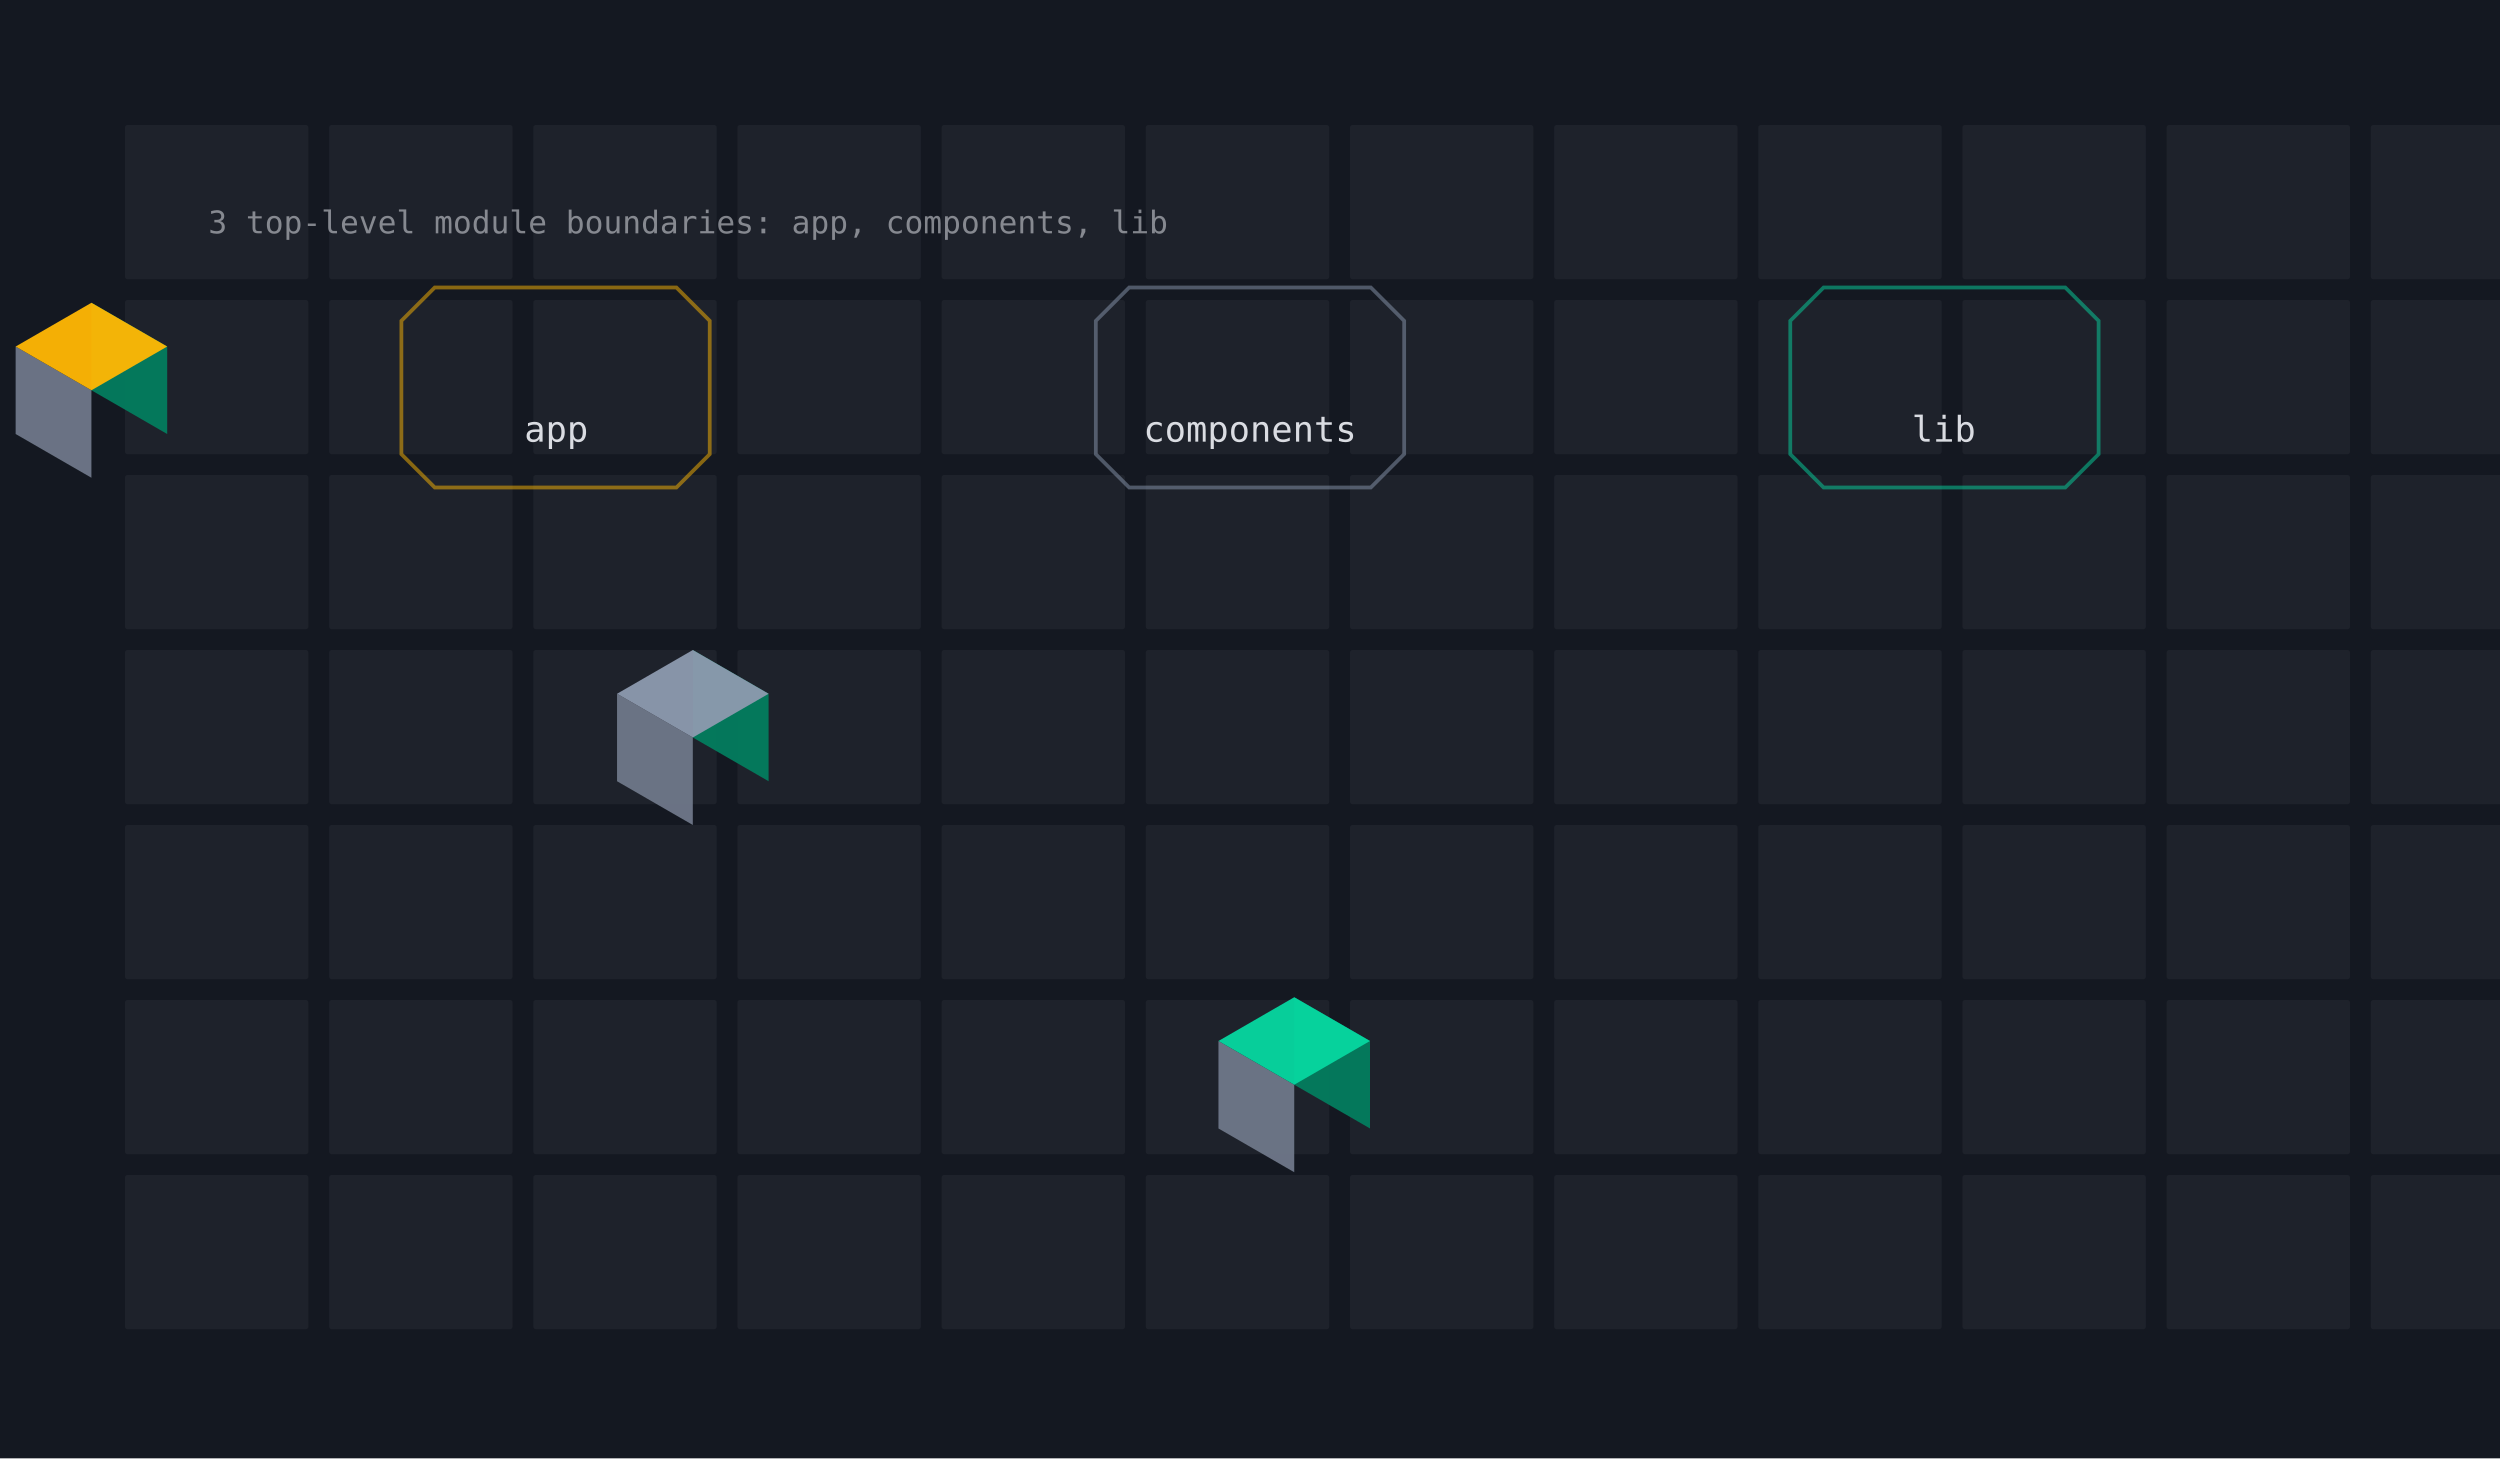
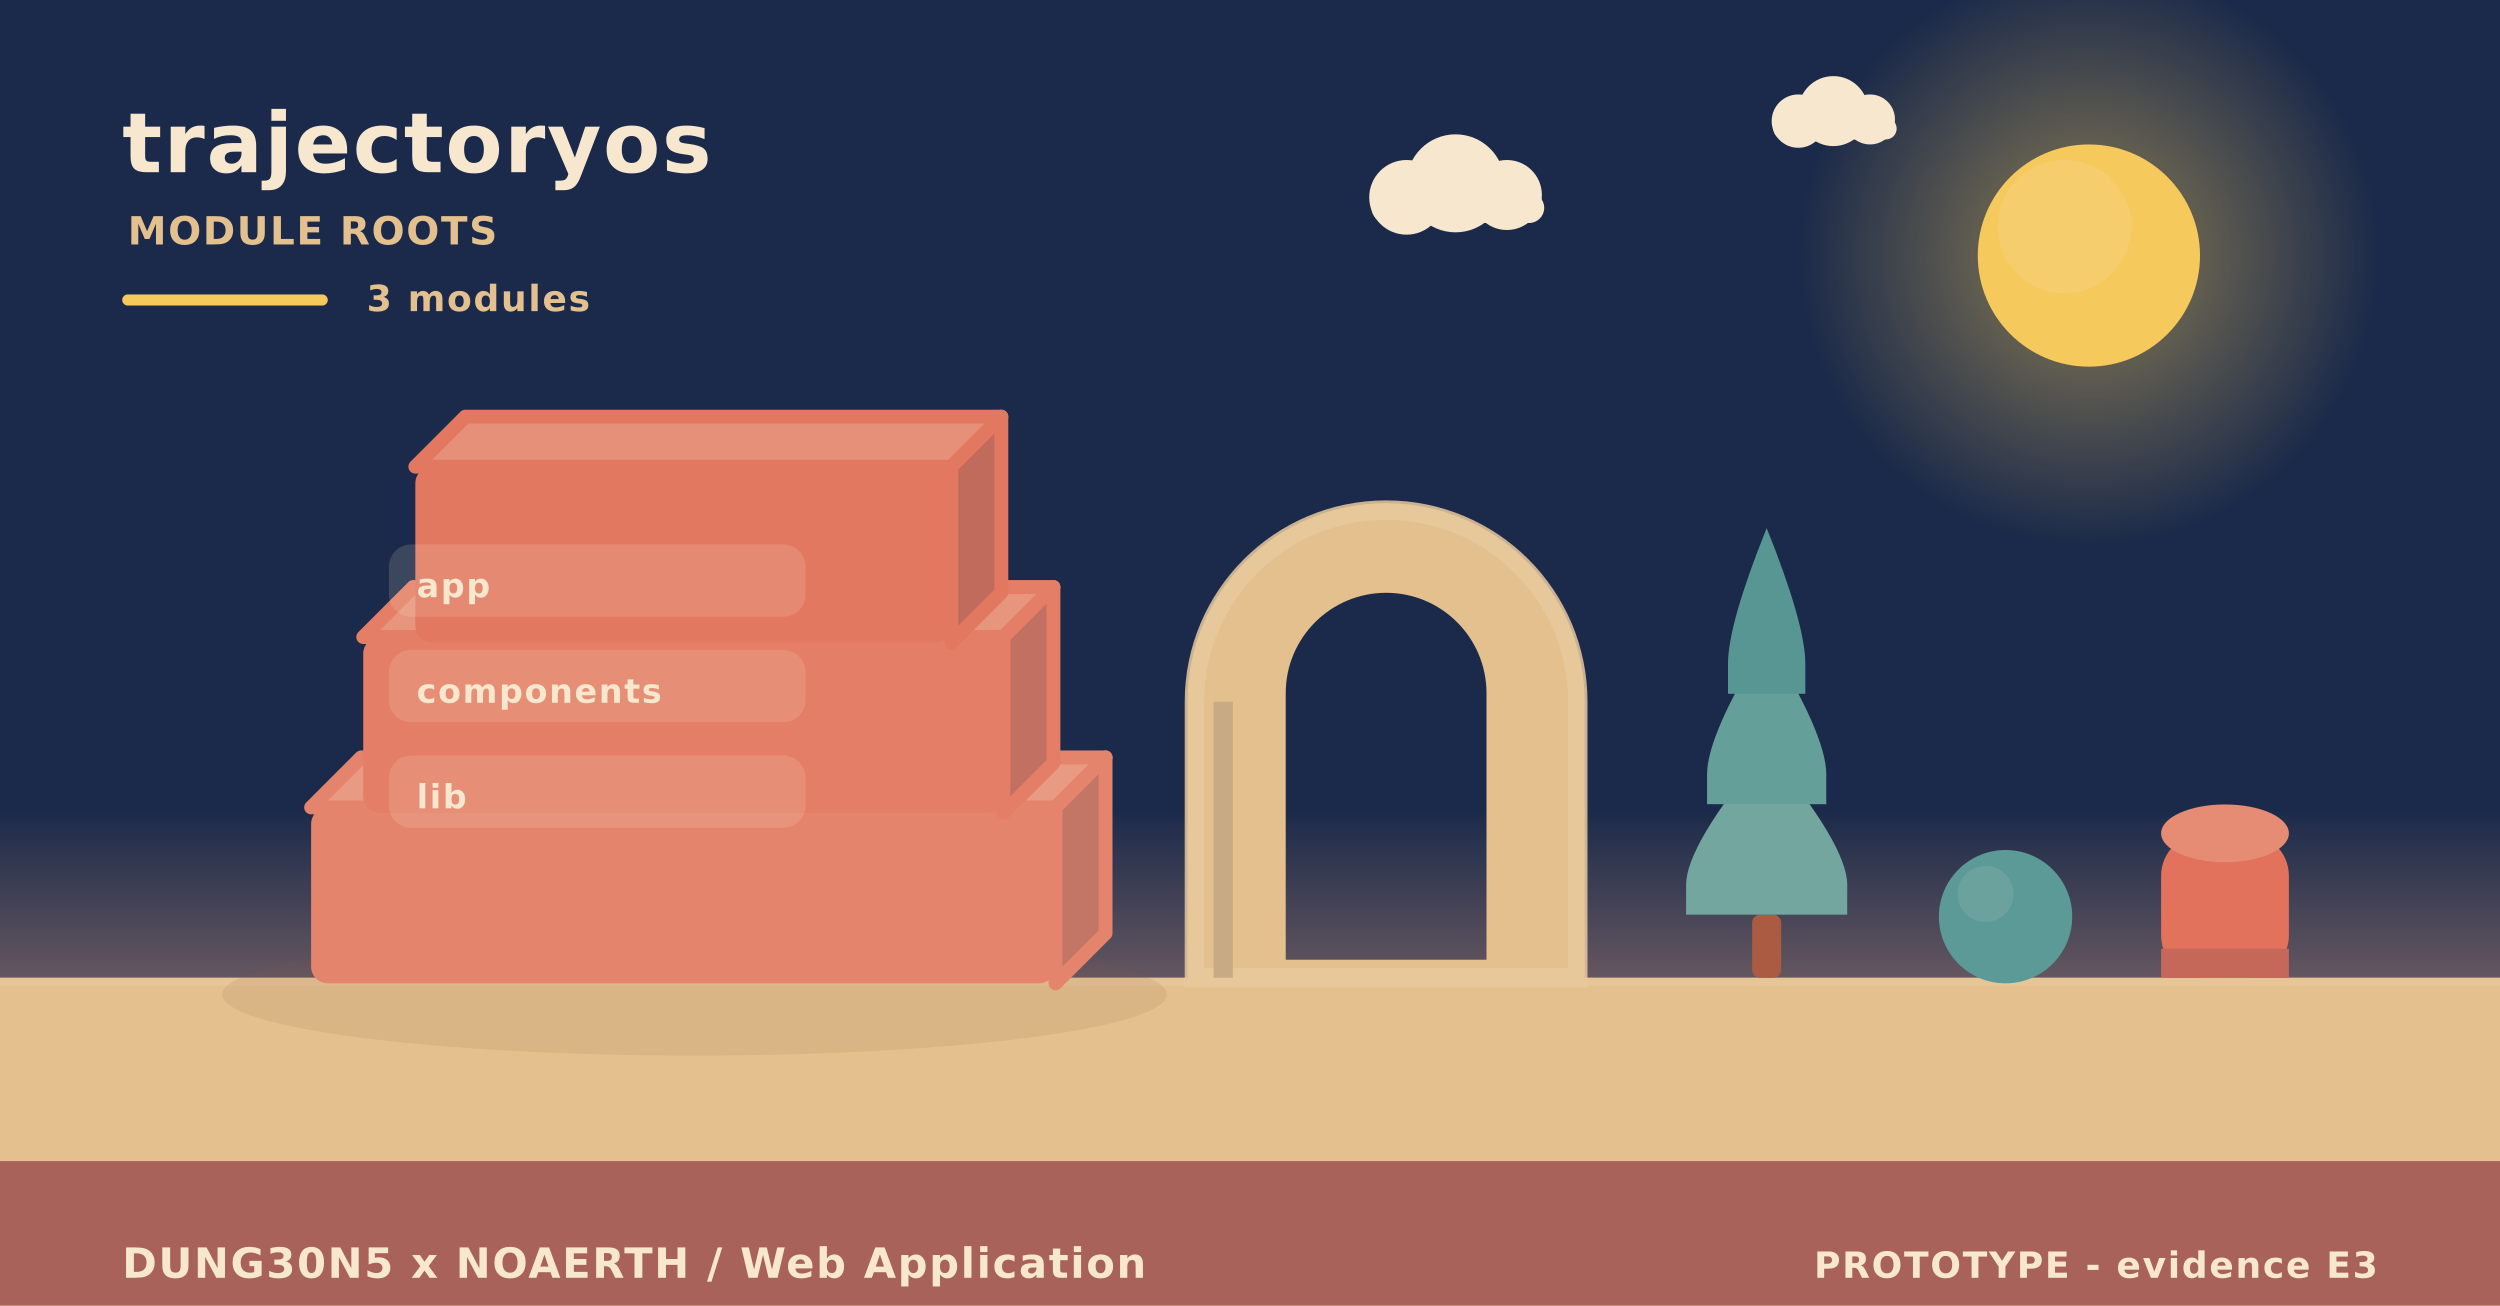
- <svg xmlns="http://www.w3.org/2000/svg" viewBox="0 0 1200 700" width="1200" height="700" role="img" aria-label="trajectoryos architecture">
-   <rect width="1200" height="700" fill="#141821" />
-   <defs>
-     <linearGradient id="ga" x1="0" y1="0" x2="1" y2="1">
-       <stop offset="0%" stop-color="#ffb703" />
-       <stop offset="100%" stop-color="#8d99ae" />
-     </linearGradient>
-   </defs>
-   <rect x="60.00" y="60.00" width="88.00" height="74.00" rx="1.20" fill="#eef1f6" opacity="0.05" />
-   <rect x="158.00" y="60.00" width="88.00" height="74.00" rx="1.20" fill="#eef1f6" opacity="0.05" />
-   <rect x="256.00" y="60.00" width="88.00" height="74.00" rx="1.20" fill="#eef1f6" opacity="0.05" />
-   <rect x="354.00" y="60.00" width="88.00" height="74.00" rx="1.20" fill="#eef1f6" opacity="0.05" />
-   <rect x="452.00" y="60.00" width="88.00" height="74.00" rx="1.20" fill="#eef1f6" opacity="0.05" />
-   <rect x="550.00" y="60.00" width="88.00" height="74.00" rx="1.20" fill="#eef1f6" opacity="0.05" />
-   <rect x="648.00" y="60.00" width="88.00" height="74.00" rx="1.20" fill="#eef1f6" opacity="0.05" />
-   <rect x="746.00" y="60.00" width="88.00" height="74.00" rx="1.20" fill="#eef1f6" opacity="0.05" />
-   <rect x="844.00" y="60.00" width="88.00" height="74.00" rx="1.20" fill="#eef1f6" opacity="0.05" />
-   <rect x="942.00" y="60.00" width="88.00" height="74.00" rx="1.20" fill="#eef1f6" opacity="0.05" />
-   <rect x="1040.00" y="60.00" width="88.00" height="74.00" rx="1.20" fill="#eef1f6" opacity="0.05" />
-   <rect x="1138.00" y="60.00" width="88.00" height="74.00" rx="1.20" fill="#eef1f6" opacity="0.05" />
-   <rect x="60.00" y="144.00" width="88.00" height="74.00" rx="1.20" fill="#eef1f6" opacity="0.05" />
-   <rect x="158.00" y="144.00" width="88.00" height="74.00" rx="1.20" fill="#eef1f6" opacity="0.05" />
-   <rect x="256.00" y="144.00" width="88.00" height="74.00" rx="1.20" fill="#eef1f6" opacity="0.05" />
-   <rect x="354.00" y="144.00" width="88.00" height="74.00" rx="1.20" fill="#eef1f6" opacity="0.05" />
-   <rect x="452.00" y="144.00" width="88.00" height="74.00" rx="1.20" fill="#eef1f6" opacity="0.05" />
-   <rect x="550.00" y="144.00" width="88.00" height="74.00" rx="1.20" fill="#eef1f6" opacity="0.05" />
-   <rect x="648.00" y="144.00" width="88.00" height="74.00" rx="1.20" fill="#eef1f6" opacity="0.05" />
-   <rect x="746.00" y="144.00" width="88.00" height="74.00" rx="1.20" fill="#eef1f6" opacity="0.05" />
-   <rect x="844.00" y="144.00" width="88.00" height="74.00" rx="1.20" fill="#eef1f6" opacity="0.05" />
-   <rect x="942.00" y="144.00" width="88.00" height="74.00" rx="1.20" fill="#eef1f6" opacity="0.05" />
-   <rect x="1040.00" y="144.00" width="88.00" height="74.00" rx="1.20" fill="#eef1f6" opacity="0.05" />
-   <rect x="1138.00" y="144.00" width="88.00" height="74.00" rx="1.20" fill="#eef1f6" opacity="0.05" />
-   <rect x="60.00" y="228.00" width="88.00" height="74.00" rx="1.20" fill="#eef1f6" opacity="0.05" />
-   <rect x="158.00" y="228.00" width="88.00" height="74.00" rx="1.20" fill="#eef1f6" opacity="0.05" />
-   <rect x="256.00" y="228.00" width="88.00" height="74.00" rx="1.20" fill="#eef1f6" opacity="0.05" />
-   <rect x="354.00" y="228.00" width="88.00" height="74.00" rx="1.20" fill="#eef1f6" opacity="0.05" />
-   <rect x="452.00" y="228.00" width="88.00" height="74.00" rx="1.20" fill="#eef1f6" opacity="0.05" />
-   <rect x="550.00" y="228.00" width="88.00" height="74.00" rx="1.20" fill="#eef1f6" opacity="0.05" />
-   <rect x="648.00" y="228.00" width="88.00" height="74.00" rx="1.20" fill="#eef1f6" opacity="0.05" />
-   <rect x="746.00" y="228.00" width="88.00" height="74.00" rx="1.20" fill="#eef1f6" opacity="0.05" />
-   <rect x="844.00" y="228.00" width="88.00" height="74.00" rx="1.20" fill="#eef1f6" opacity="0.05" />
-   <rect x="942.00" y="228.00" width="88.00" height="74.00" rx="1.20" fill="#eef1f6" opacity="0.05" />
-   <rect x="1040.00" y="228.00" width="88.00" height="74.00" rx="1.20" fill="#eef1f6" opacity="0.05" />
-   <rect x="1138.00" y="228.00" width="88.00" height="74.00" rx="1.20" fill="#eef1f6" opacity="0.05" />
-   <rect x="60.00" y="312.00" width="88.00" height="74.00" rx="1.20" fill="#eef1f6" opacity="0.05" />
-   <rect x="158.00" y="312.00" width="88.00" height="74.00" rx="1.20" fill="#eef1f6" opacity="0.05" />
-   <rect x="256.00" y="312.00" width="88.00" height="74.00" rx="1.20" fill="#eef1f6" opacity="0.05" />
-   <rect x="354.00" y="312.00" width="88.00" height="74.00" rx="1.20" fill="#eef1f6" opacity="0.05" />
-   <rect x="452.00" y="312.00" width="88.00" height="74.00" rx="1.20" fill="#eef1f6" opacity="0.05" />
-   <rect x="550.00" y="312.00" width="88.00" height="74.00" rx="1.20" fill="#eef1f6" opacity="0.05" />
-   <rect x="648.00" y="312.00" width="88.00" height="74.00" rx="1.20" fill="#eef1f6" opacity="0.05" />
-   <rect x="746.00" y="312.00" width="88.00" height="74.00" rx="1.20" fill="#eef1f6" opacity="0.05" />
-   <rect x="844.00" y="312.00" width="88.00" height="74.00" rx="1.20" fill="#eef1f6" opacity="0.05" />
-   <rect x="942.00" y="312.00" width="88.00" height="74.00" rx="1.20" fill="#eef1f6" opacity="0.05" />
-   <rect x="1040.00" y="312.00" width="88.00" height="74.00" rx="1.20" fill="#eef1f6" opacity="0.05" />
-   <rect x="1138.00" y="312.00" width="88.00" height="74.00" rx="1.20" fill="#eef1f6" opacity="0.05" />
-   <rect x="60.00" y="396.00" width="88.00" height="74.00" rx="1.20" fill="#eef1f6" opacity="0.05" />
-   <rect x="158.00" y="396.00" width="88.00" height="74.00" rx="1.20" fill="#eef1f6" opacity="0.05" />
-   <rect x="256.00" y="396.00" width="88.00" height="74.00" rx="1.20" fill="#eef1f6" opacity="0.05" />
-   <rect x="354.00" y="396.00" width="88.00" height="74.00" rx="1.20" fill="#eef1f6" opacity="0.05" />
-   <rect x="452.00" y="396.00" width="88.00" height="74.00" rx="1.20" fill="#eef1f6" opacity="0.05" />
-   <rect x="550.00" y="396.00" width="88.00" height="74.00" rx="1.20" fill="#eef1f6" opacity="0.05" />
-   <rect x="648.00" y="396.00" width="88.00" height="74.00" rx="1.20" fill="#eef1f6" opacity="0.05" />
-   <rect x="746.00" y="396.00" width="88.00" height="74.00" rx="1.20" fill="#eef1f6" opacity="0.05" />
-   <rect x="844.00" y="396.00" width="88.00" height="74.00" rx="1.20" fill="#eef1f6" opacity="0.05" />
-   <rect x="942.00" y="396.00" width="88.00" height="74.00" rx="1.20" fill="#eef1f6" opacity="0.05" />
-   <rect x="1040.00" y="396.00" width="88.00" height="74.00" rx="1.20" fill="#eef1f6" opacity="0.05" />
-   <rect x="1138.00" y="396.00" width="88.00" height="74.00" rx="1.20" fill="#eef1f6" opacity="0.05" />
-   <rect x="60.00" y="480.00" width="88.00" height="74.00" rx="1.20" fill="#eef1f6" opacity="0.05" />
-   <rect x="158.00" y="480.00" width="88.00" height="74.00" rx="1.20" fill="#eef1f6" opacity="0.05" />
-   <rect x="256.00" y="480.00" width="88.00" height="74.00" rx="1.20" fill="#eef1f6" opacity="0.05" />
-   <rect x="354.00" y="480.00" width="88.00" height="74.00" rx="1.20" fill="#eef1f6" opacity="0.05" />
-   <rect x="452.00" y="480.00" width="88.00" height="74.00" rx="1.20" fill="#eef1f6" opacity="0.05" />
-   <rect x="550.00" y="480.00" width="88.00" height="74.00" rx="1.20" fill="#eef1f6" opacity="0.05" />
-   <rect x="648.00" y="480.00" width="88.00" height="74.00" rx="1.20" fill="#eef1f6" opacity="0.05" />
-   <rect x="746.00" y="480.00" width="88.00" height="74.00" rx="1.20" fill="#eef1f6" opacity="0.05" />
-   <rect x="844.00" y="480.00" width="88.00" height="74.00" rx="1.20" fill="#eef1f6" opacity="0.05" />
-   <rect x="942.00" y="480.00" width="88.00" height="74.00" rx="1.20" fill="#eef1f6" opacity="0.05" />
-   <rect x="1040.00" y="480.00" width="88.00" height="74.00" rx="1.20" fill="#eef1f6" opacity="0.05" />
-   <rect x="1138.00" y="480.00" width="88.00" height="74.00" rx="1.20" fill="#eef1f6" opacity="0.05" />
-   <rect x="60.00" y="564.00" width="88.00" height="74.00" rx="1.20" fill="#eef1f6" opacity="0.05" />
-   <rect x="158.00" y="564.00" width="88.00" height="74.00" rx="1.20" fill="#eef1f6" opacity="0.05" />
-   <rect x="256.00" y="564.00" width="88.00" height="74.00" rx="1.20" fill="#eef1f6" opacity="0.05" />
-   <rect x="354.00" y="564.00" width="88.00" height="74.00" rx="1.20" fill="#eef1f6" opacity="0.05" />
-   <rect x="452.00" y="564.00" width="88.00" height="74.00" rx="1.20" fill="#eef1f6" opacity="0.05" />
-   <rect x="550.00" y="564.00" width="88.00" height="74.00" rx="1.20" fill="#eef1f6" opacity="0.05" />
-   <rect x="648.00" y="564.00" width="88.00" height="74.00" rx="1.20" fill="#eef1f6" opacity="0.05" />
-   <rect x="746.00" y="564.00" width="88.00" height="74.00" rx="1.20" fill="#eef1f6" opacity="0.05" />
-   <rect x="844.00" y="564.00" width="88.00" height="74.00" rx="1.20" fill="#eef1f6" opacity="0.05" />
-   <rect x="942.00" y="564.00" width="88.00" height="74.00" rx="1.20" fill="#eef1f6" opacity="0.05" />
-   <rect x="1040.00" y="564.00" width="88.00" height="74.00" rx="1.20" fill="#eef1f6" opacity="0.05" />
-   <rect x="1138.00" y="564.00" width="88.00" height="74.00" rx="1.20" fill="#eef1f6" opacity="0.05" />
-   <path d="M208.67,138.00 H324.67 L340.67,154.00 V218.00 L324.67,234.00 H208.67 L192.67,218.00 V154.00 Z" fill="none" stroke="rgba(255,183,3,0.550)" stroke-width="1.80" opacity="0.90" />
-   <polygon points="43.88,187.33 80.25,208.33 80.25,166.33 43.88,145.33" fill="#037c5d" opacity="0.95" />
-   <polygon points="7.51,208.33 43.88,229.33 43.88,187.33 7.51,166.33" fill="#6e7788" opacity="0.95" />
-   <polygon points="43.88,145.33 80.25,166.33 43.88,187.33 7.51,166.33" fill="#ffb703" opacity="0.95" />
-   <text x="267" y="212" font-family="ui-monospace,Menlo,monospace" font-size="17" fill="rgba(238,241,246,0.900)" text-anchor="middle">app</text>
-   <path d="M542.00,138.00 H658.00 L674.00,154.00 V218.00 L658.00,234.00 H542.00 L526.00,218.00 V154.00 Z" fill="none" stroke="rgba(141,153,174,0.550)" stroke-width="1.80" opacity="0.90" />
-   <polygon points="332.55,354.00 368.93,375.00 368.93,333.00 332.55,312.00" fill="#037c5d" opacity="0.95" />
-   <polygon points="296.18,375.00 332.55,396.00 332.55,354.00 296.18,333.00" fill="#6e7788" opacity="0.95" />
-   <polygon points="332.55,312.00 368.93,333.00 332.55,354.00 296.18,333.00" fill="#8d99ae" opacity="0.95" />
-   <text x="600" y="212" font-family="ui-monospace,Menlo,monospace" font-size="17" fill="rgba(238,241,246,0.900)" text-anchor="middle">components</text>
-   <path d="M875.33,138.00 H991.33 L1007.33,154.00 V218.00 L991.33,234.00 H875.33 L859.33,218.00 V154.00 Z" fill="none" stroke="rgba(6,214,160,0.550)" stroke-width="1.80" opacity="0.90" />
-   <polygon points="621.23,520.67 657.60,541.67 657.60,499.67 621.23,478.67" fill="#037c5d" opacity="0.95" />
-   <polygon points="584.86,541.67 621.23,562.67 621.23,520.67 584.86,499.67" fill="#6e7788" opacity="0.95" />
-   <polygon points="621.23,478.67 657.60,499.67 621.23,520.67 584.86,499.67" fill="#06d6a0" opacity="0.95" />
-   <text x="933" y="212" font-family="ui-monospace,Menlo,monospace" font-size="17" fill="rgba(238,241,246,0.900)" text-anchor="middle">lib</text>
-   <text x="100" y="112" font-family="ui-monospace,Menlo,monospace" font-size="15" fill="rgba(238,241,246,0.500)">3 top-level module boundaries: app, components, lib</text>
+ <svg xmlns="http://www.w3.org/2000/svg" width="900" height="470" viewBox="0 0 900 470" role="img" aria-label="trajectoryos - how it is built">
+   <linearGradient id="skya" x1="0" y1="0" x2="0" y2="1">
+     <stop offset="0" stop-color="#1b2a4a" />
+     <stop offset="0.62" stop-color="#1b2a4a" />
+     <stop offset="1" stop-color="#f3ad8a" />
+   </linearGradient>
+   <rect width="900" height="470" fill="url(#skya)" />
+   <radialGradient id="suna">
+     <stop offset="0.35" stop-color="#f5c95c" stop-opacity="0.34" />
+     <stop offset="1" stop-color="#f5c95c" stop-opacity="0" />
+   </radialGradient>
+   <circle cx="752" cy="92" r="104" fill="url(#suna)" />
+   <circle cx="752" cy="92" r="40" fill="#f5c95c" />
+   <circle cx="743.2" cy="81.6" r="24" fill="#f5d27e" opacity="0.5" />
+   <g>
+     <circle cx="524" cy="66" r="17.64" fill="#f6e7ce" />
+     <circle cx="506.36" cy="71.04" r="13.44" fill="#f6e7ce" />
+     <circle cx="542.48" cy="70.2" r="12.6" fill="#f6e7ce" />
+     <rect x="493.76" y="69.36" width="62.16" height="10.92" rx="5.46" fill="#f6e7ce" />
+   </g>
+   <g>
+     <circle cx="660" cy="40" r="12.6" fill="#f6e7ce" />
+     <circle cx="647.4" cy="43.6" r="9.6" fill="#f6e7ce" />
+     <circle cx="673.2" cy="43" r="9" fill="#f6e7ce" />
+     <rect x="638.4" y="42.4" width="44.4" height="7.8" rx="3.9" fill="#f6e7ce" />
+   </g>
+   <rect x="0" y="352" width="900" height="118" fill="#e3c08d" />
+   <rect x="0" y="352" width="900" height="3" fill="#e6c596" />
+   <text x="44" y="62" font-family="Verdana,DejaVu Sans,sans-serif" font-size="30" font-weight="700" letter-spacing="0.6" fill="#f6e7ce" text-anchor="start">trajectoryos</text>
+   <text x="46" y="88" font-family="Verdana,DejaVu Sans,sans-serif" font-size="14" font-weight="700" letter-spacing="0.6" fill="#e3c08d" text-anchor="start">MODULE ROOTS</text>
+   <rect x="44" y="106" width="74" height="4" rx="2" fill="#f5c95c" />
+   <text x="132" y="112" font-family="Verdana,DejaVu Sans,sans-serif" font-size="13" font-weight="700" letter-spacing="0.6" fill="#e3c08d" text-anchor="start">3 modules</text>
+   <ellipse cx="250" cy="358" rx="170" ry="22" fill="rgba(138,90,68,0.11)" />
+   <path d="M112,290.67 L380,290.67 L398,272.67 L130,272.67 Z" fill="#e99a82" stroke="#e5846c" stroke-width="5" stroke-linejoin="round" />
+   <path d="M380,290.67 L398,272.67 L398,336 L380,354 Z" fill="#c37566" stroke="#e5846c" stroke-width="5" stroke-linejoin="round" />
+   <rect x="112" y="290.67" width="268" height="63.33" rx="6" fill="#e5846c" />
+   <path d="M130.76,229.33 L361.24,229.33 L379.24,211.33 L148.76,211.33 Z" fill="#e8957d" stroke="#e47e66" stroke-width="5" stroke-linejoin="round" />
+   <path d="M361.24,229.33 L379.24,211.33 L379.24,274.67 L361.24,292.67 Z" fill="#c27061" stroke="#e47e66" stroke-width="5" stroke-linejoin="round" />
+   <rect x="130.76" y="229.33" width="230.48" height="63.33" rx="6" fill="#e47e66" />
+   <path d="M149.52,168 L342.48,168 L360.48,150 L167.52,150 Z" fill="#e79079" stroke="#e37861" stroke-width="5" stroke-linejoin="round" />
+   <path d="M342.48,168 L360.48,150 L360.48,213.33 L342.48,231.33 Z" fill="#c16b5d" stroke="#e37861" stroke-width="5" stroke-linejoin="round" />
+   <rect x="149.52" y="168" width="192.96" height="63.33" rx="6" fill="#e37861" />
+   <rect x="140" y="196" width="150" height="26" rx="8" fill="rgba(246,231,206,0.16)" opacity="0.94" />
+   <text x="150" y="215" font-family="Verdana,DejaVu Sans,sans-serif" font-size="12" font-weight="700" letter-spacing="0.6" fill="#f6e7ce" text-anchor="start">app</text>
+   <rect x="140" y="234" width="150" height="26" rx="8" fill="rgba(246,231,206,0.16)" opacity="0.94" />
+   <text x="150" y="253" font-family="Verdana,DejaVu Sans,sans-serif" font-size="12" font-weight="700" letter-spacing="0.6" fill="#f6e7ce" text-anchor="start">components</text>
+   <rect x="140" y="272" width="150" height="26" rx="8" fill="rgba(246,231,206,0.16)" opacity="0.94" />
+   <text x="150" y="291" font-family="Verdana,DejaVu Sans,sans-serif" font-size="12" font-weight="700" letter-spacing="0.6" fill="#f6e7ce" text-anchor="start">lib</text>
+   <path d="M430,352 L430,252.64 A69,69 0 0 1 568,252.64 L568,352 Z M460.36,348 L460.36,249.55 A38.64,38.64 0 0 1 537.64,249.55 L537.64,348 Z" fill="#e3c08d" fill-rule="evenodd" stroke="#e3c08d" stroke-width="5" stroke-linejoin="round" />
+   <path d="M430,352 L430,252.64 A69,69 0 0 1 568,252.64 L568,352 Z" fill="none" stroke="#e8c99d" stroke-width="7" stroke-linecap="round" opacity="0.85" />
+   <rect x="436.9" y="252.64" width="6.9" height="99.36" fill="#c7ab84" />
+   <rect x="630.78" y="329.28" width="10.44" height="22.72" rx="2.9" fill="#ac5b43" />
+   <path d="M636,269.64 Q607,304.23 607,318.54 Q607,329.28 607,329.28 L665,329.28 Q665,329.28 665,318.54 Q665,304.23 636,269.64 Z" fill="#74a6a0" />
+   <path d="M636,229.88 Q614.54,264.47 614.54,278.78 Q614.54,289.52 614.54,289.52 L657.46,289.52 Q657.46,289.52 657.46,278.78 Q657.46,264.47 636,229.88 Z" fill="#649f9a" />
+   <path d="M636,190.12 Q622.08,224.71 622.08,239.02 Q622.08,249.76 622.08,249.76 L649.92,249.76 Q649.92,249.76 649.92,239.02 Q649.92,224.71 636,190.12 Z" fill="#589694" />
+   <circle cx="722" cy="330" r="24" fill="#5b9a97" />
+   <circle cx="714.8" cy="321.84" r="10.08" fill="#7aa9a2" opacity="0.55" />
+   <rect x="778" y="300" width="46" height="52" rx="15.33" fill="#e2725b" />
+   <ellipse cx="801" cy="300" rx="23" ry="10.4" fill="#e68c74" />
+   <rect x="778" y="341.6" width="46" height="10.4" fill="#c66859" />
+   <rect x="0" y="418" width="900" height="52" rx="0" fill="#a65c56" opacity="0.94" />
+   <text x="44" y="460" font-family="Verdana,DejaVu Sans,sans-serif" font-size="15" font-weight="700" letter-spacing="0.6" fill="#f6e7ce" text-anchor="start">DUNG30N5 x NOAERTH  /  Web Application</text>
+   <text x="856" y="460" font-family="Verdana,DejaVu Sans,sans-serif" font-size="13" font-weight="700" letter-spacing="0.6" fill="#f6e7ce" text-anchor="end">PROTOTYPE  -  evidence E3</text>
</svg>
